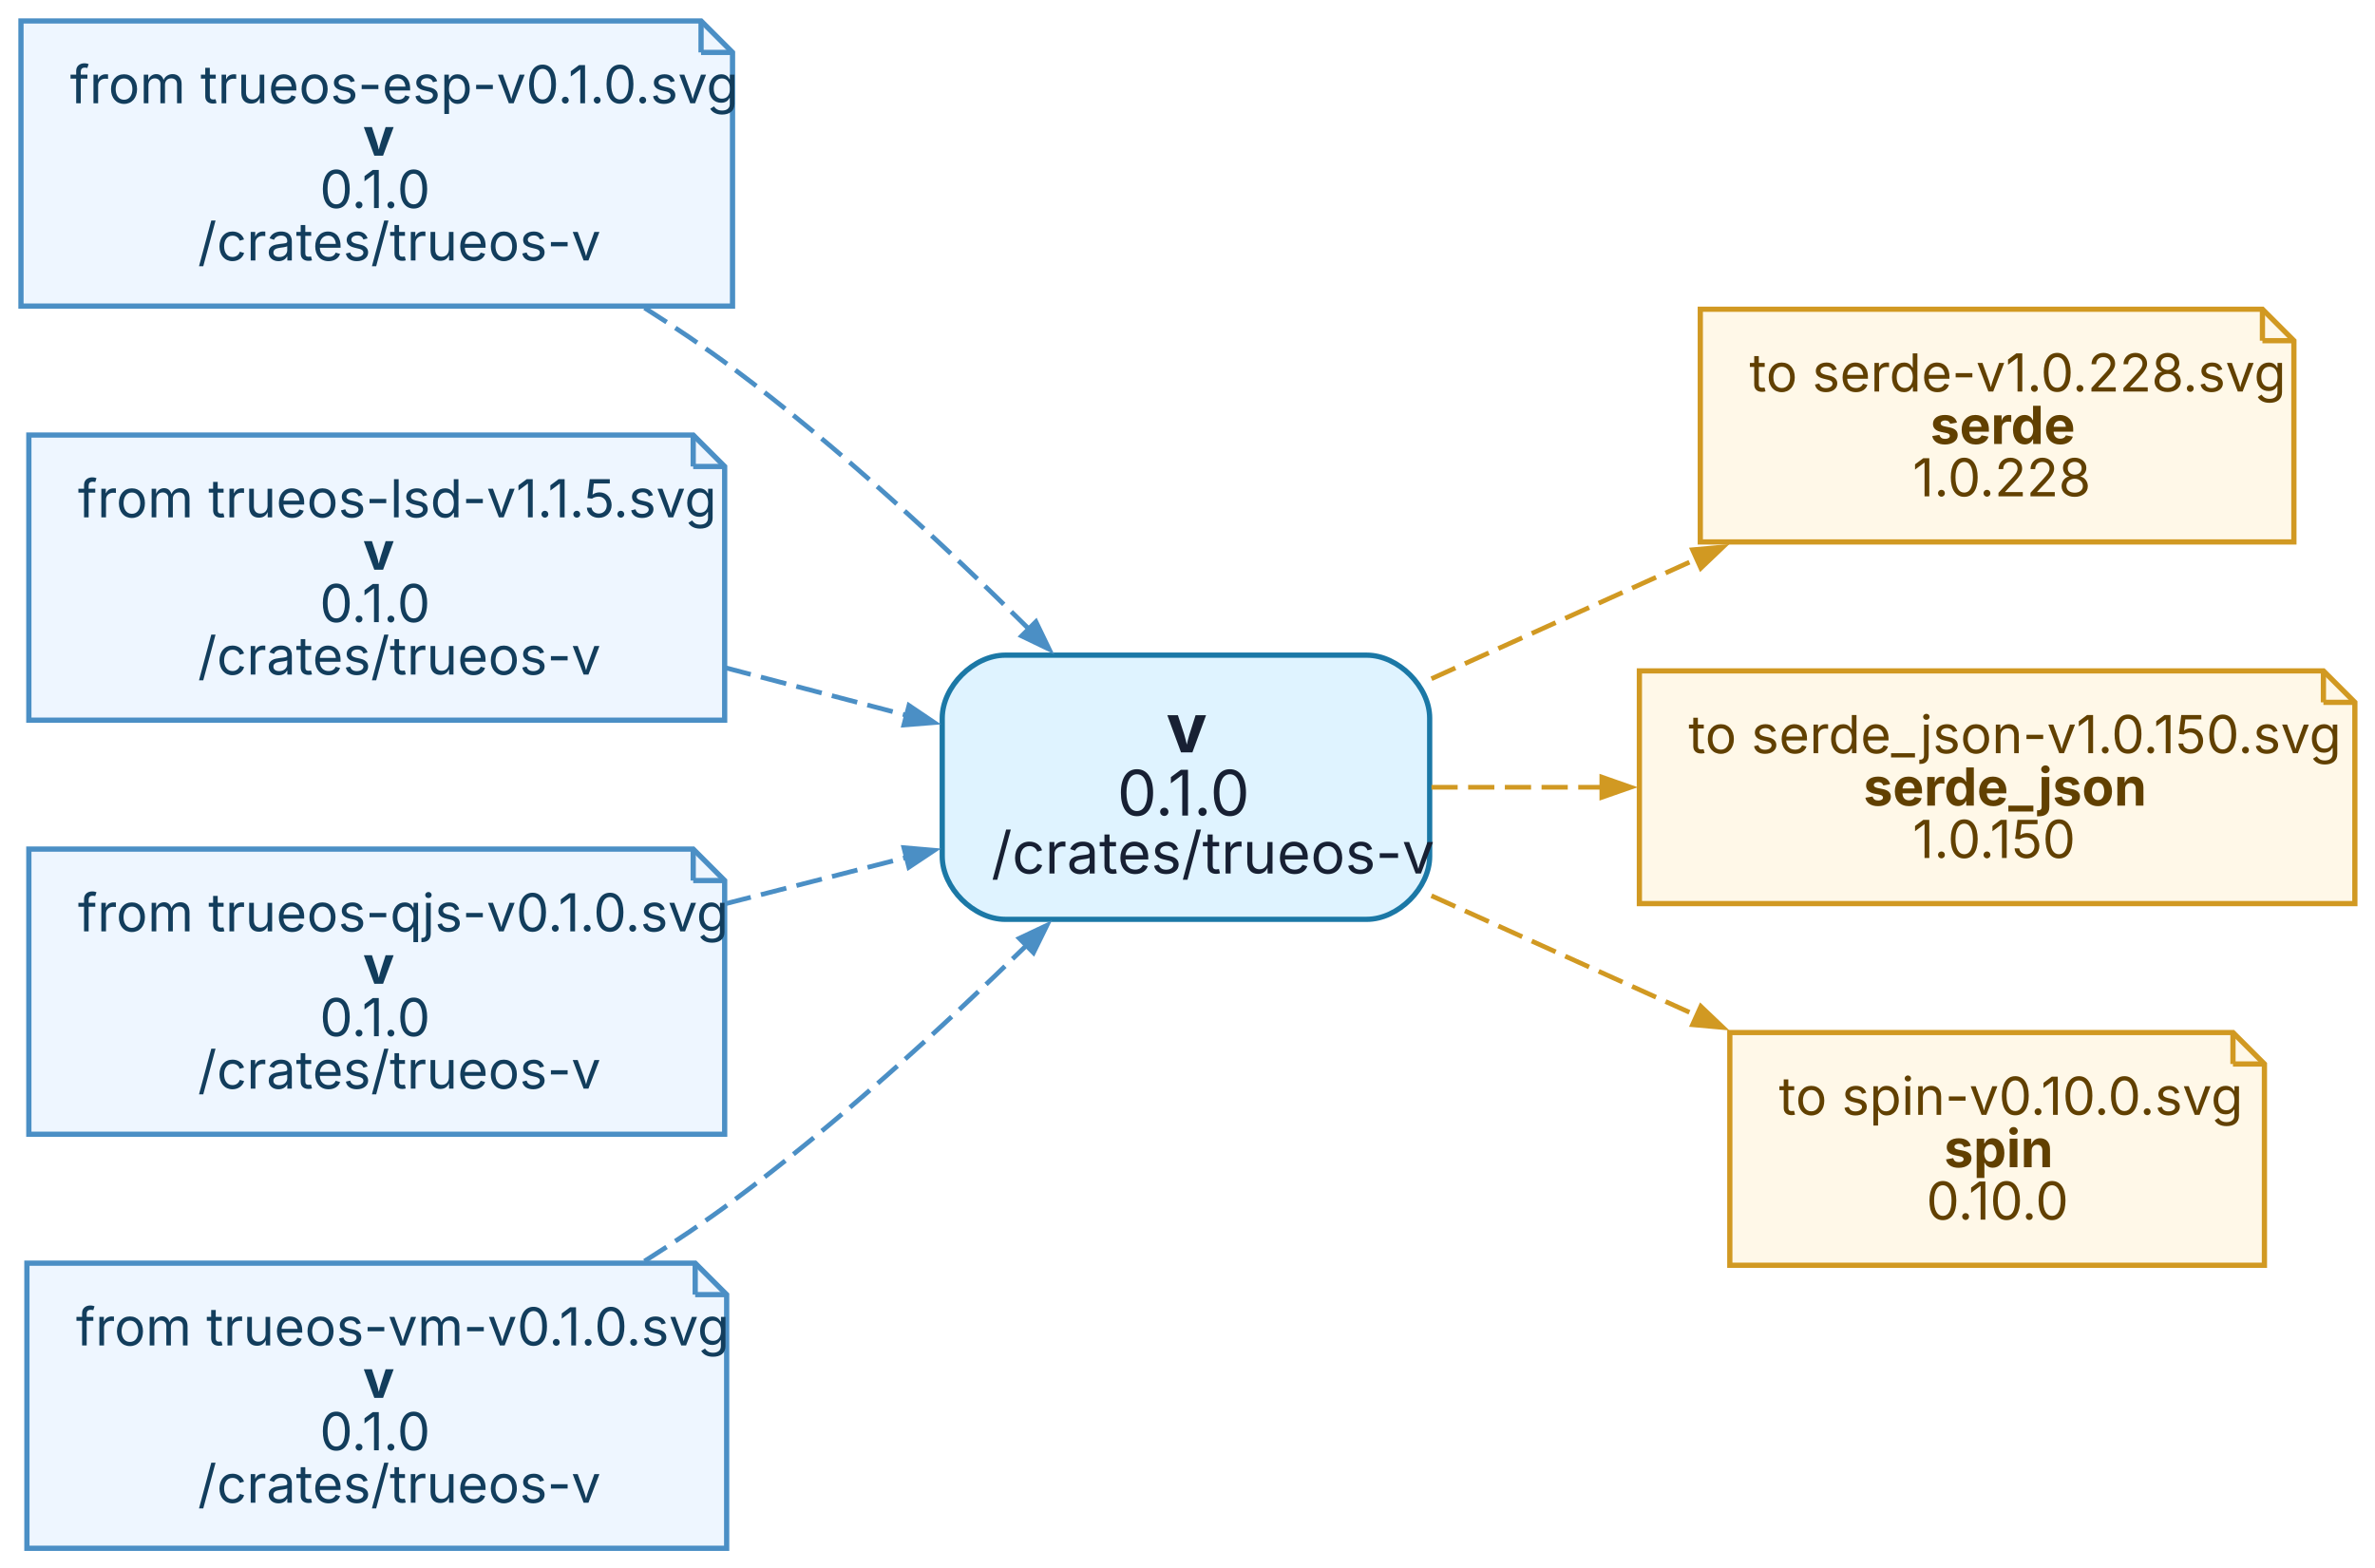
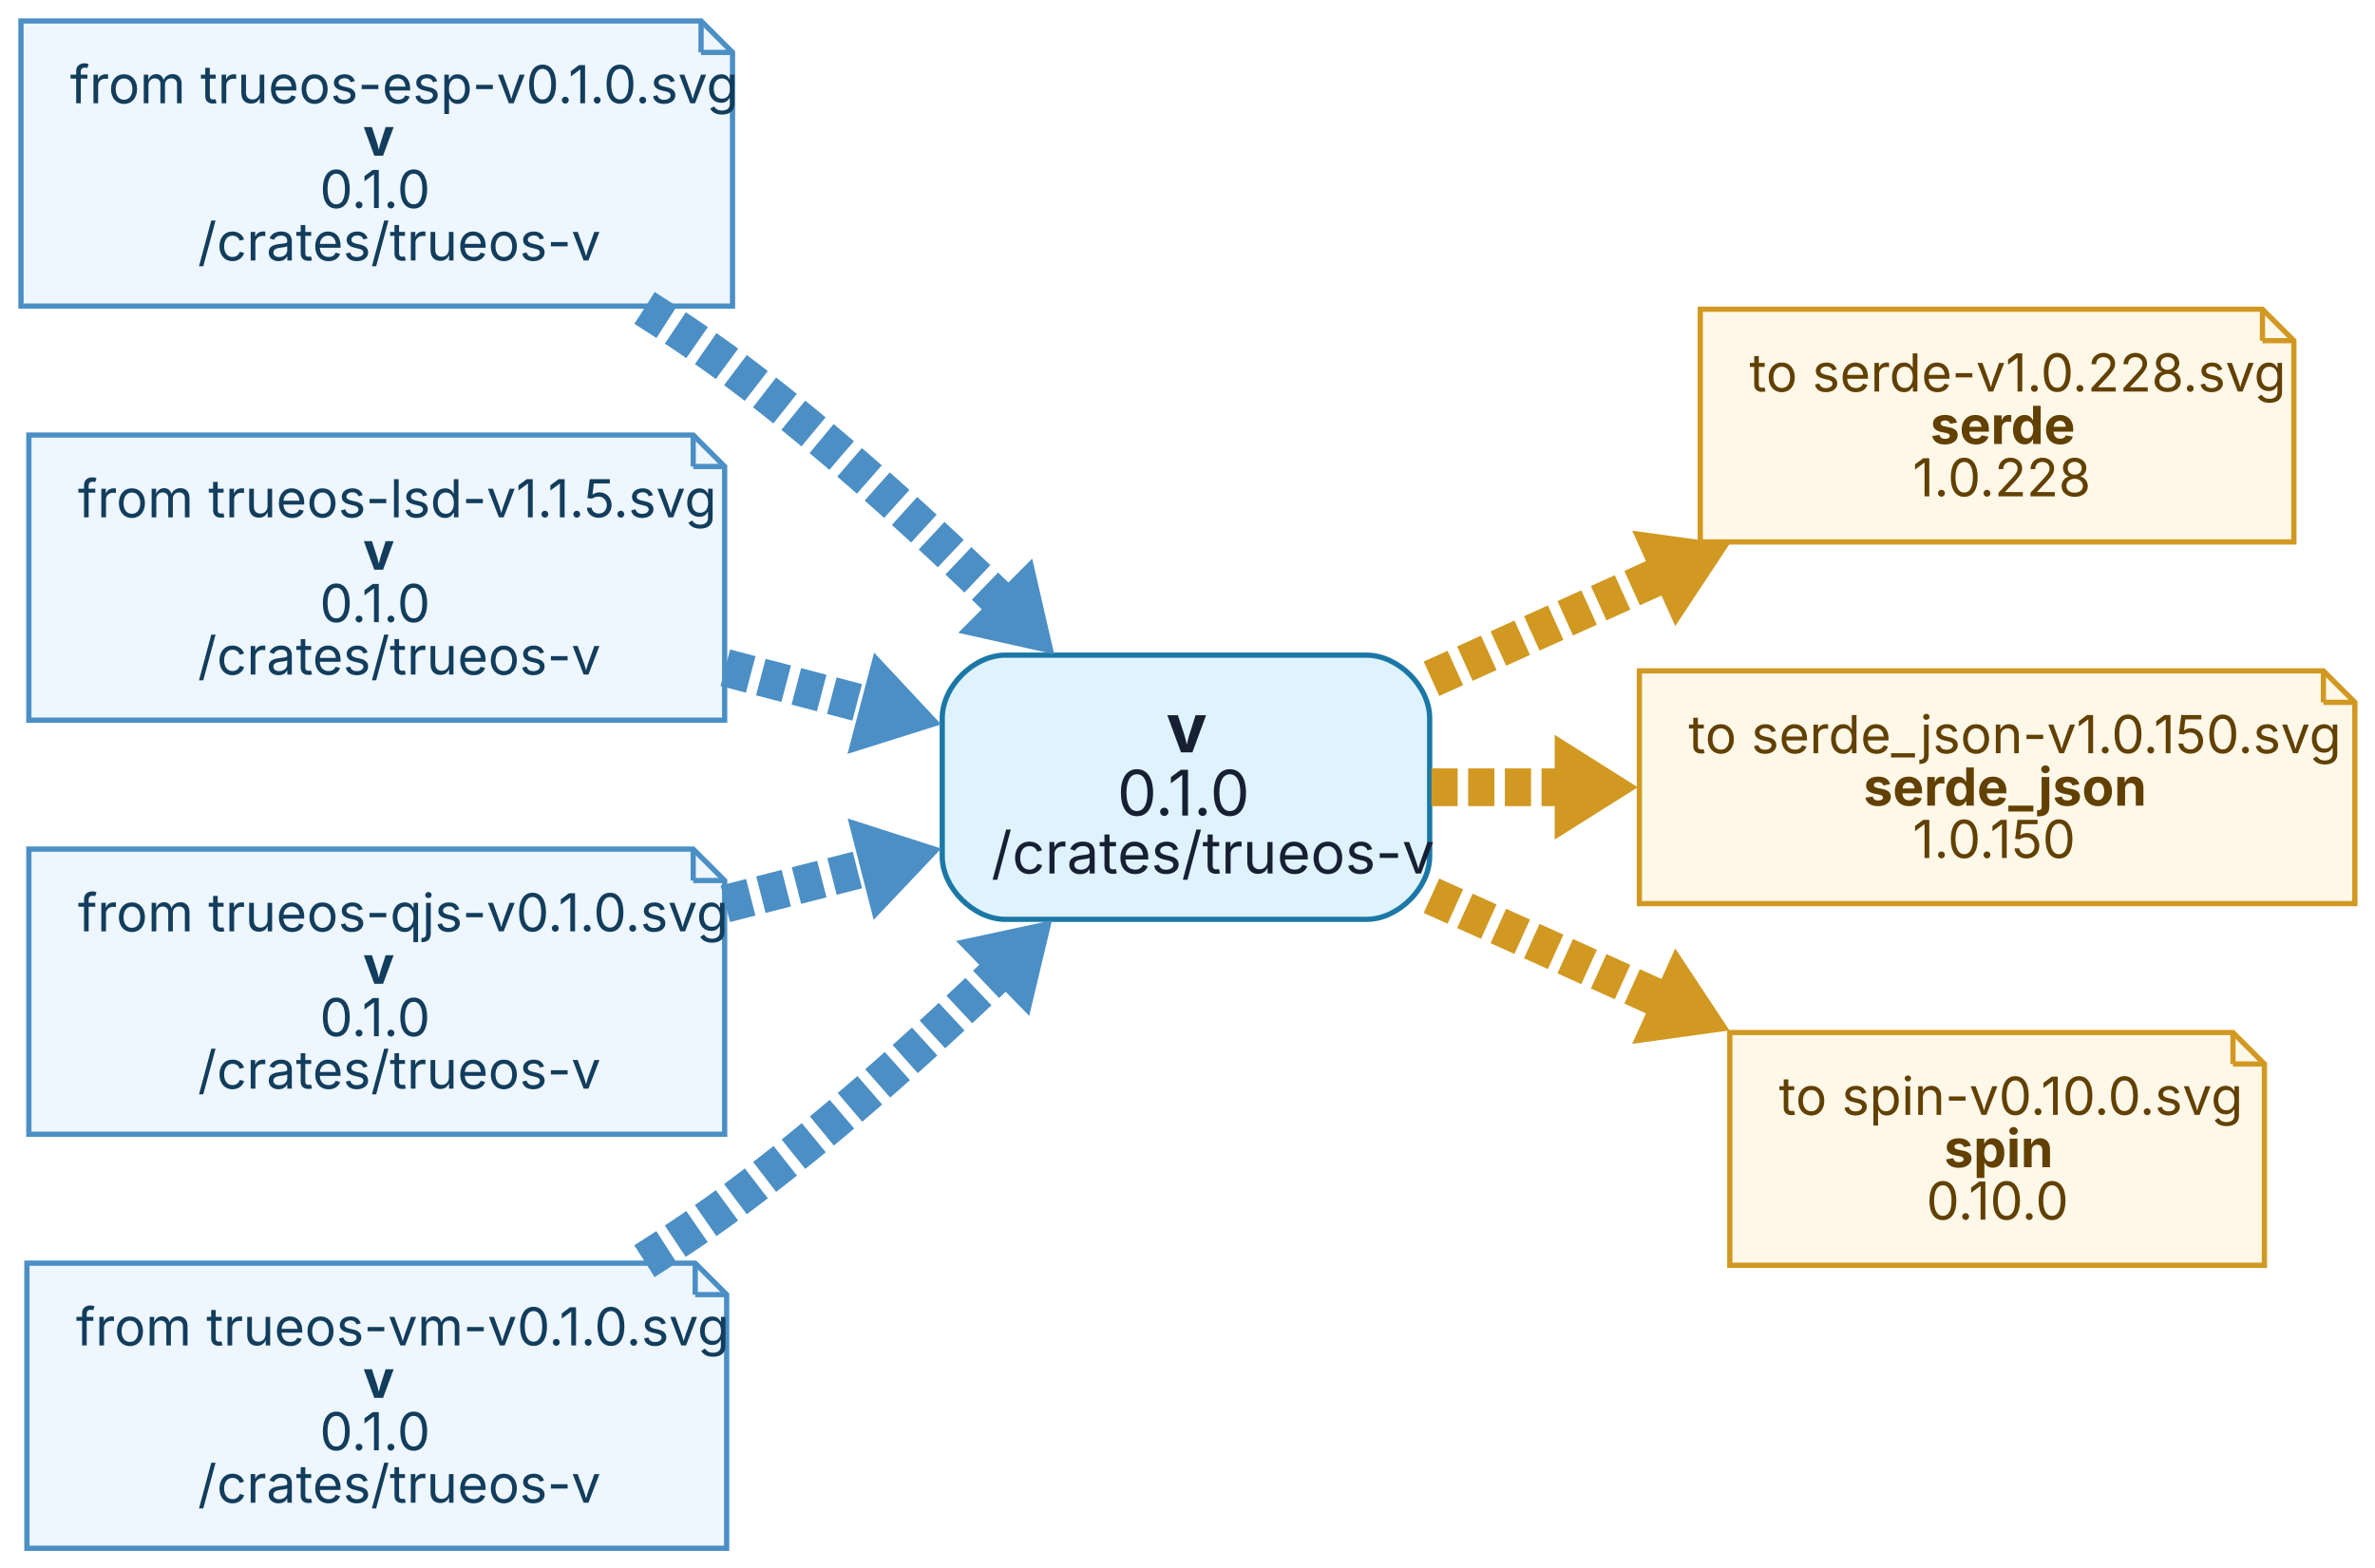
<svg xmlns="http://www.w3.org/2000/svg" width="453pt" height="299pt" viewBox="0.00 0.00 453.00 299.00">
  <g id="graph0" class="graph" transform="scale(1 1) rotate(0) translate(4 295.4)">
    <polygon fill="white" stroke="none" points="-4,4 -4,-295.4 449.16,-295.4 449.16,4 -4,4" />
    <g id="node1" class="node">
      <path fill="#dff3ff" stroke="#1b78a6" d="M256.69,-170.4C256.69,-170.4 187.72,-170.4 187.72,-170.4 181.72,-170.4 175.72,-164.4 175.72,-158.4 175.72,-158.4 175.72,-132 175.72,-132 175.72,-126 181.72,-120 187.72,-120 187.72,-120 256.69,-120 256.69,-120 262.69,-120 268.69,-126 268.69,-132 268.69,-132 268.69,-158.4 268.69,-158.4 268.69,-164.4 262.69,-170.4 256.69,-170.4" />
      <text xml:space="preserve" text-anchor="start" x="218.45" y="-151.85" font-family="Inter,Arial" font-weight="bold" font-size="13.00" fill="#172033">v</text>
      <text xml:space="preserve" text-anchor="start" x="209.08" y="-139.8" font-family="Inter,Arial" font-size="12.00" fill="#172033">0.1.0</text>
      <text xml:space="preserve" text-anchor="start" x="185.08" y="-128.75" font-family="Inter,Arial" font-size="11.00" fill="#172033">/crates/trueos-v</text>
    </g>
    <g id="node2" class="node">
      <polygon fill="#fff8e8" stroke="#d19922" points="427.53,-236.4 320.31,-236.4 320.31,-192 433.53,-192 433.53,-230.4 427.53,-236.4" />
      <polyline fill="none" stroke="#d19922" points="427.53,-236.4 427.53,-230.4" />
      <polyline fill="none" stroke="#d19922" points="433.53,-230.4 427.53,-230.4" />
      <text xml:space="preserve" text-anchor="start" x="329.67" y="-220.7" font-family="Inter,Arial" font-size="10.00" fill="#614000">to serde-v1.0.228.svg</text>
      <text xml:space="preserve" text-anchor="start" x="364.17" y="-210.7" font-family="Inter,Arial" font-weight="bold" font-size="10.00" fill="#614000">serde</text>
      <text xml:space="preserve" text-anchor="start" x="360.8" y="-200.7" font-family="Inter,Arial" font-size="10.00" fill="#614000">1.0.228</text>
    </g>
    <g id="edge1" class="edge">
-       <path fill="none" stroke="#d19922" stroke-width="0.9" stroke-dasharray="5,2" d="M269.03,-165.9C284.99,-173.11 303.08,-181.29 319.79,-188.84" />
-       <polygon fill="#d19922" stroke="#d19922" stroke-width="0.9" points="318.83,-190.51 324.63,-191.03 320.41,-187.01 318.83,-190.51" />
+       <path fill="none" stroke="#d19922" stroke-width="7.2" stroke-dasharray="5,2" d="M269.03,-165.9C283.45,-172.42 299.61,-179.72 314.92,-186.64" />
+       <polygon fill="#d19922" stroke="#d19922" stroke-width="7.2" points="313.28,-189.7 319.72,-188.81 316.13,-183.38 313.28,-189.7" />
    </g>
    <g id="node3" class="node">
      <polygon fill="#fff8e8" stroke="#d19922" points="439.16,-167.4 308.69,-167.4 308.69,-123 445.16,-123 445.16,-161.4 439.16,-167.4" />
      <polyline fill="none" stroke="#d19922" points="439.16,-167.4 439.16,-161.4" />
      <polyline fill="none" stroke="#d19922" points="445.16,-161.4 439.16,-161.4" />
      <text xml:space="preserve" text-anchor="start" x="318.05" y="-151.7" font-family="Inter,Arial" font-size="10.00" fill="#614000">to serde_json-v1.0.150.svg</text>
      <text xml:space="preserve" text-anchor="start" x="351.42" y="-141.7" font-family="Inter,Arial" font-weight="bold" font-size="10.00" fill="#614000">serde_json</text>
      <text xml:space="preserve" text-anchor="start" x="360.8" y="-131.7" font-family="Inter,Arial" font-size="10.00" fill="#614000">1.0.150</text>
    </g>
    <g id="edge2" class="edge">
-       <path fill="none" stroke="#d19922" stroke-width="0.9" stroke-dasharray="5,2" d="M269.03,-145.2C279.38,-145.2 290.64,-145.2 301.82,-145.2" />
-       <polygon fill="#d19922" stroke="#d19922" stroke-width="0.9" points="301.53,-147.13 307.03,-145.2 301.53,-143.28 301.53,-147.13" />
+       <path fill="none" stroke="#d19922" stroke-width="7.2" stroke-dasharray="5,2" d="M269.03,-145.2C277.64,-145.2 286.87,-145.2 296.18,-145.2" />
+       <polygon fill="#d19922" stroke="#d19922" stroke-width="7.2" points="296.14,-148.67 301.64,-145.2 296.14,-141.74 296.14,-148.67" />
    </g>
    <g id="node4" class="node">
      <polygon fill="#fff8e8" stroke="#d19922" points="421.91,-98.4 325.94,-98.4 325.94,-54 427.91,-54 427.91,-92.4 421.91,-98.4" />
      <polyline fill="none" stroke="#d19922" points="421.91,-98.4 421.91,-92.4" />
      <polyline fill="none" stroke="#d19922" points="427.91,-92.4 421.91,-92.4" />
      <text xml:space="preserve" text-anchor="start" x="335.3" y="-82.7" font-family="Inter,Arial" font-size="10.00" fill="#614000">to spin-v0.10.0.svg</text>
      <text xml:space="preserve" text-anchor="start" x="366.8" y="-72.7" font-family="Inter,Arial" font-weight="bold" font-size="10.00" fill="#614000">spin</text>
      <text xml:space="preserve" text-anchor="start" x="363.42" y="-62.7" font-family="Inter,Arial" font-size="10.00" fill="#614000">0.10.0</text>
    </g>
    <g id="edge3" class="edge">
-       <path fill="none" stroke="#d19922" stroke-width="0.9" stroke-dasharray="5,2" d="M269.03,-124.5C284.99,-117.29 303.08,-109.11 319.79,-101.56" />
-       <polygon fill="#d19922" stroke="#d19922" stroke-width="0.9" points="320.41,-103.39 324.63,-99.37 318.83,-99.89 320.41,-103.39" />
+       <path fill="none" stroke="#d19922" stroke-width="7.2" stroke-dasharray="5,2" d="M269.03,-124.5C283.45,-117.98 299.61,-110.68 314.92,-103.76" />
+       <polygon fill="#d19922" stroke="#d19922" stroke-width="7.2" points="316.13,-107.02 319.72,-101.59 313.28,-100.7 316.13,-107.02" />
    </g>
    <g id="node5" class="node">
      <polygon fill="#eef6ff" stroke="#4b8fc5" points="129.72,-291.4 0,-291.4 0,-237 135.72,-237 135.72,-285.4 129.72,-291.4" />
      <polyline fill="none" stroke="#4b8fc5" points="129.72,-291.4 129.72,-285.4" />
      <polyline fill="none" stroke="#4b8fc5" points="135.72,-285.4 129.72,-285.4" />
      <text xml:space="preserve" text-anchor="start" x="9.36" y="-275.7" font-family="Inter,Arial" font-size="10.00" fill="#123d5c">from trueos-esp-v0.1.0.svg</text>
      <text xml:space="preserve" text-anchor="start" x="65.24" y="-265.7" font-family="Inter,Arial" font-weight="bold" font-size="10.00" fill="#123d5c">v</text>
      <text xml:space="preserve" text-anchor="start" x="56.99" y="-255.7" font-family="Inter,Arial" font-size="10.00" fill="#123d5c">0.1.0</text>
      <text xml:space="preserve" text-anchor="start" x="33.74" y="-245.7" font-family="Inter,Arial" font-size="10.00" fill="#123d5c">/crates/trueos-v</text>
    </g>
    <g id="edge4" class="edge">
-       <path fill="none" stroke="#4b8fc5" stroke-width="0.9" stroke-dasharray="5,2" d="M118.95,-236.65C124.73,-232.99 130.44,-229.13 135.72,-225.2 155.81,-210.24 176.37,-191.14 192.29,-175.35" />
-       <polygon fill="#4b8fc5" stroke="#4b8fc5" stroke-width="0.9" points="193.59,-176.78 196.12,-171.53 190.86,-174.06 193.59,-176.78" />
+       <path fill="none" stroke="#4b8fc5" stroke-width="7.2" stroke-dasharray="5,2" d="M118.95,-236.65C124.73,-232.99 130.44,-229.13 135.72,-225.2 154.25,-211.4 173.18,-194.08 188.51,-179.08" />
+       <polygon fill="#4b8fc5" stroke="#4b8fc5" stroke-width="7.2" points="190.83,-181.66 192.29,-175.33 185.94,-176.75 190.83,-181.66" />
    </g>
    <g id="node6" class="node">
      <polygon fill="#eef6ff" stroke="#4b8fc5" points="128.22,-212.4 1.5,-212.4 1.5,-158 134.22,-158 134.22,-206.4 128.22,-212.4" />
      <polyline fill="none" stroke="#4b8fc5" points="128.22,-212.4 128.22,-206.4" />
      <polyline fill="none" stroke="#4b8fc5" points="134.22,-206.4 128.22,-206.4" />
      <text xml:space="preserve" text-anchor="start" x="10.86" y="-196.7" font-family="Inter,Arial" font-size="10.00" fill="#123d5c">from trueos-lsd-v1.1.5.svg</text>
      <text xml:space="preserve" text-anchor="start" x="65.24" y="-186.7" font-family="Inter,Arial" font-weight="bold" font-size="10.00" fill="#123d5c">v</text>
      <text xml:space="preserve" text-anchor="start" x="56.99" y="-176.7" font-family="Inter,Arial" font-size="10.00" fill="#123d5c">0.1.0</text>
      <text xml:space="preserve" text-anchor="start" x="33.74" y="-166.7" font-family="Inter,Arial" font-size="10.00" fill="#123d5c">/crates/trueos-v</text>
    </g>
    <g id="edge5" class="edge">
-       <path fill="none" stroke="#4b8fc5" stroke-width="0.9" stroke-dasharray="5,2" d="M134.35,-168C145.95,-164.96 157.88,-161.83 169.05,-158.9" />
-       <polygon fill="#4b8fc5" stroke="#4b8fc5" stroke-width="0.9" points="169.37,-160.8 174.2,-157.54 168.4,-157.08 169.37,-160.8" />
+       <path fill="none" stroke="#4b8fc5" stroke-width="7.2" stroke-dasharray="5,2" d="M134.35,-168C144.21,-165.42 154.32,-162.76 163.99,-160.22" />
+       <polygon fill="#4b8fc5" stroke="#4b8fc5" stroke-width="7.2" points="164.55,-163.66 168.99,-158.91 162.79,-156.96 164.55,-163.66" />
    </g>
    <g id="node7" class="node">
      <polygon fill="#eef6ff" stroke="#4b8fc5" points="128.22,-133.4 1.5,-133.4 1.5,-79 134.22,-79 134.22,-127.4 128.22,-133.4" />
      <polyline fill="none" stroke="#4b8fc5" points="128.22,-133.4 128.22,-127.4" />
      <polyline fill="none" stroke="#4b8fc5" points="134.22,-127.4 128.22,-127.4" />
      <text xml:space="preserve" text-anchor="start" x="10.86" y="-117.7" font-family="Inter,Arial" font-size="10.00" fill="#123d5c">from trueos-qjs-v0.1.0.svg</text>
      <text xml:space="preserve" text-anchor="start" x="65.24" y="-107.7" font-family="Inter,Arial" font-weight="bold" font-size="10.00" fill="#123d5c">v</text>
      <text xml:space="preserve" text-anchor="start" x="56.99" y="-97.7" font-family="Inter,Arial" font-size="10.00" fill="#123d5c">0.1.0</text>
      <text xml:space="preserve" text-anchor="start" x="33.74" y="-87.7" font-family="Inter,Arial" font-size="10.00" fill="#123d5c">/crates/trueos-v</text>
    </g>
    <g id="edge6" class="edge">
-       <path fill="none" stroke="#4b8fc5" stroke-width="0.9" stroke-dasharray="5,2" d="M134.35,-122.97C145.95,-125.93 157.88,-128.99 169.05,-131.85" />
-       <polygon fill="#4b8fc5" stroke="#4b8fc5" stroke-width="0.9" points="168.4,-133.67 174.2,-133.17 169.35,-129.94 168.4,-133.67" />
+       <path fill="none" stroke="#4b8fc5" stroke-width="7.2" stroke-dasharray="5,2" d="M134.35,-122.97C144.11,-125.46 154.1,-128.02 163.67,-130.47" />
+       <polygon fill="#4b8fc5" stroke="#4b8fc5" stroke-width="7.2" points="162.79,-133.82 168.98,-131.83 164.51,-127.11 162.79,-133.82" />
    </g>
    <g id="node8" class="node">
      <polygon fill="#eef6ff" stroke="#4b8fc5" points="128.6,-54.4 1.13,-54.4 1.13,0 134.6,0 134.6,-48.4 128.6,-54.4" />
      <polyline fill="none" stroke="#4b8fc5" points="128.6,-54.4 128.6,-48.4" />
      <polyline fill="none" stroke="#4b8fc5" points="134.6,-48.4 128.6,-48.4" />
      <text xml:space="preserve" text-anchor="start" x="10.49" y="-38.7" font-family="Inter,Arial" font-size="10.00" fill="#123d5c">from trueos-vm-v0.1.0.svg</text>
      <text xml:space="preserve" text-anchor="start" x="65.24" y="-28.7" font-family="Inter,Arial" font-weight="bold" font-size="10.00" fill="#123d5c">v</text>
      <text xml:space="preserve" text-anchor="start" x="56.99" y="-18.7" font-family="Inter,Arial" font-size="10.00" fill="#123d5c">0.1.0</text>
      <text xml:space="preserve" text-anchor="start" x="33.74" y="-8.7" font-family="Inter,Arial" font-size="10.00" fill="#123d5c">/crates/trueos-v</text>
    </g>
    <g id="edge7" class="edge">
-       <path fill="none" stroke="#4b8fc5" stroke-width="0.9" stroke-dasharray="5,2" d="M118.93,-54.78C124.71,-58.44 130.43,-62.28 135.72,-66.2 155.59,-80.91 176,-99.6 191.88,-115.11" />
-       <polygon fill="#4b8fc5" stroke="#4b8fc5" stroke-width="0.9" points="190.42,-116.37 195.69,-118.86 193.12,-113.63 190.42,-116.37" />
+       <path fill="none" stroke="#4b8fc5" stroke-width="7.2" stroke-dasharray="5,2" d="M118.93,-54.78C124.71,-58.44 130.43,-62.28 135.72,-66.2 154.05,-79.76 172.83,-96.72 188.11,-111.44" />
+       <polygon fill="#4b8fc5" stroke="#4b8fc5" stroke-width="7.2" points="185.48,-113.72 191.83,-115.09 190.32,-108.77 185.48,-113.72" />
    </g>
  </g>
</svg>
